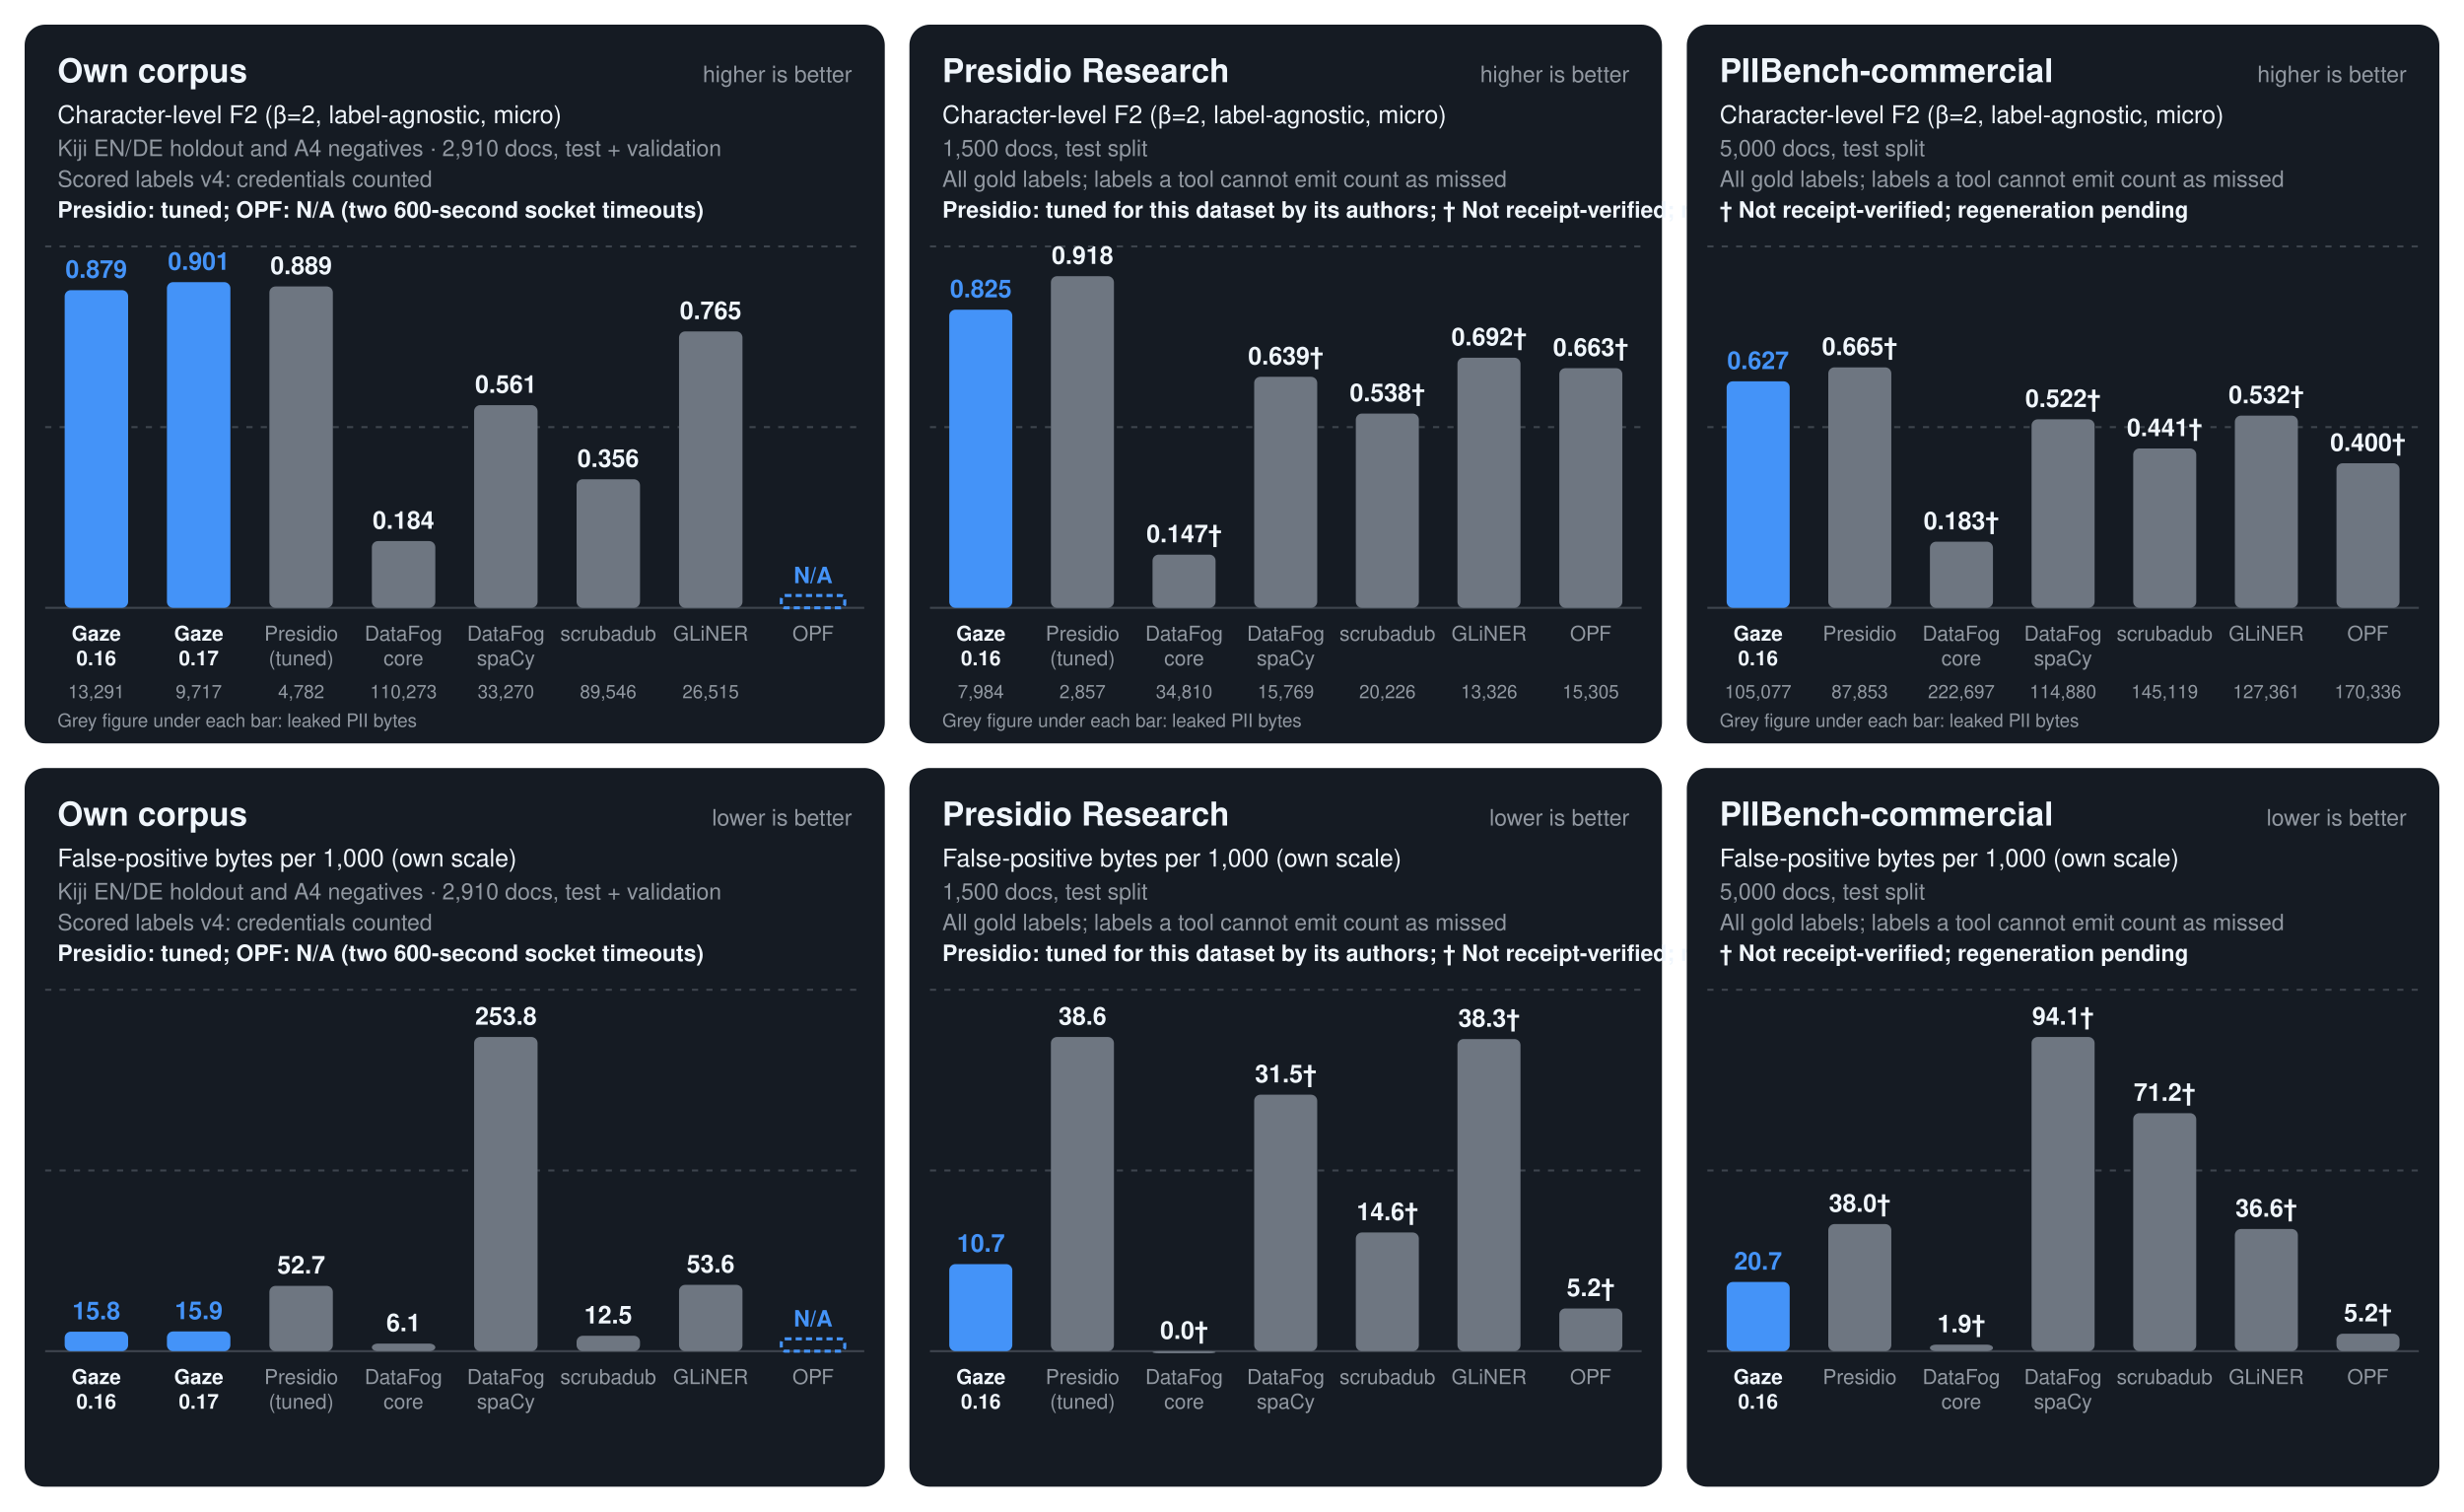
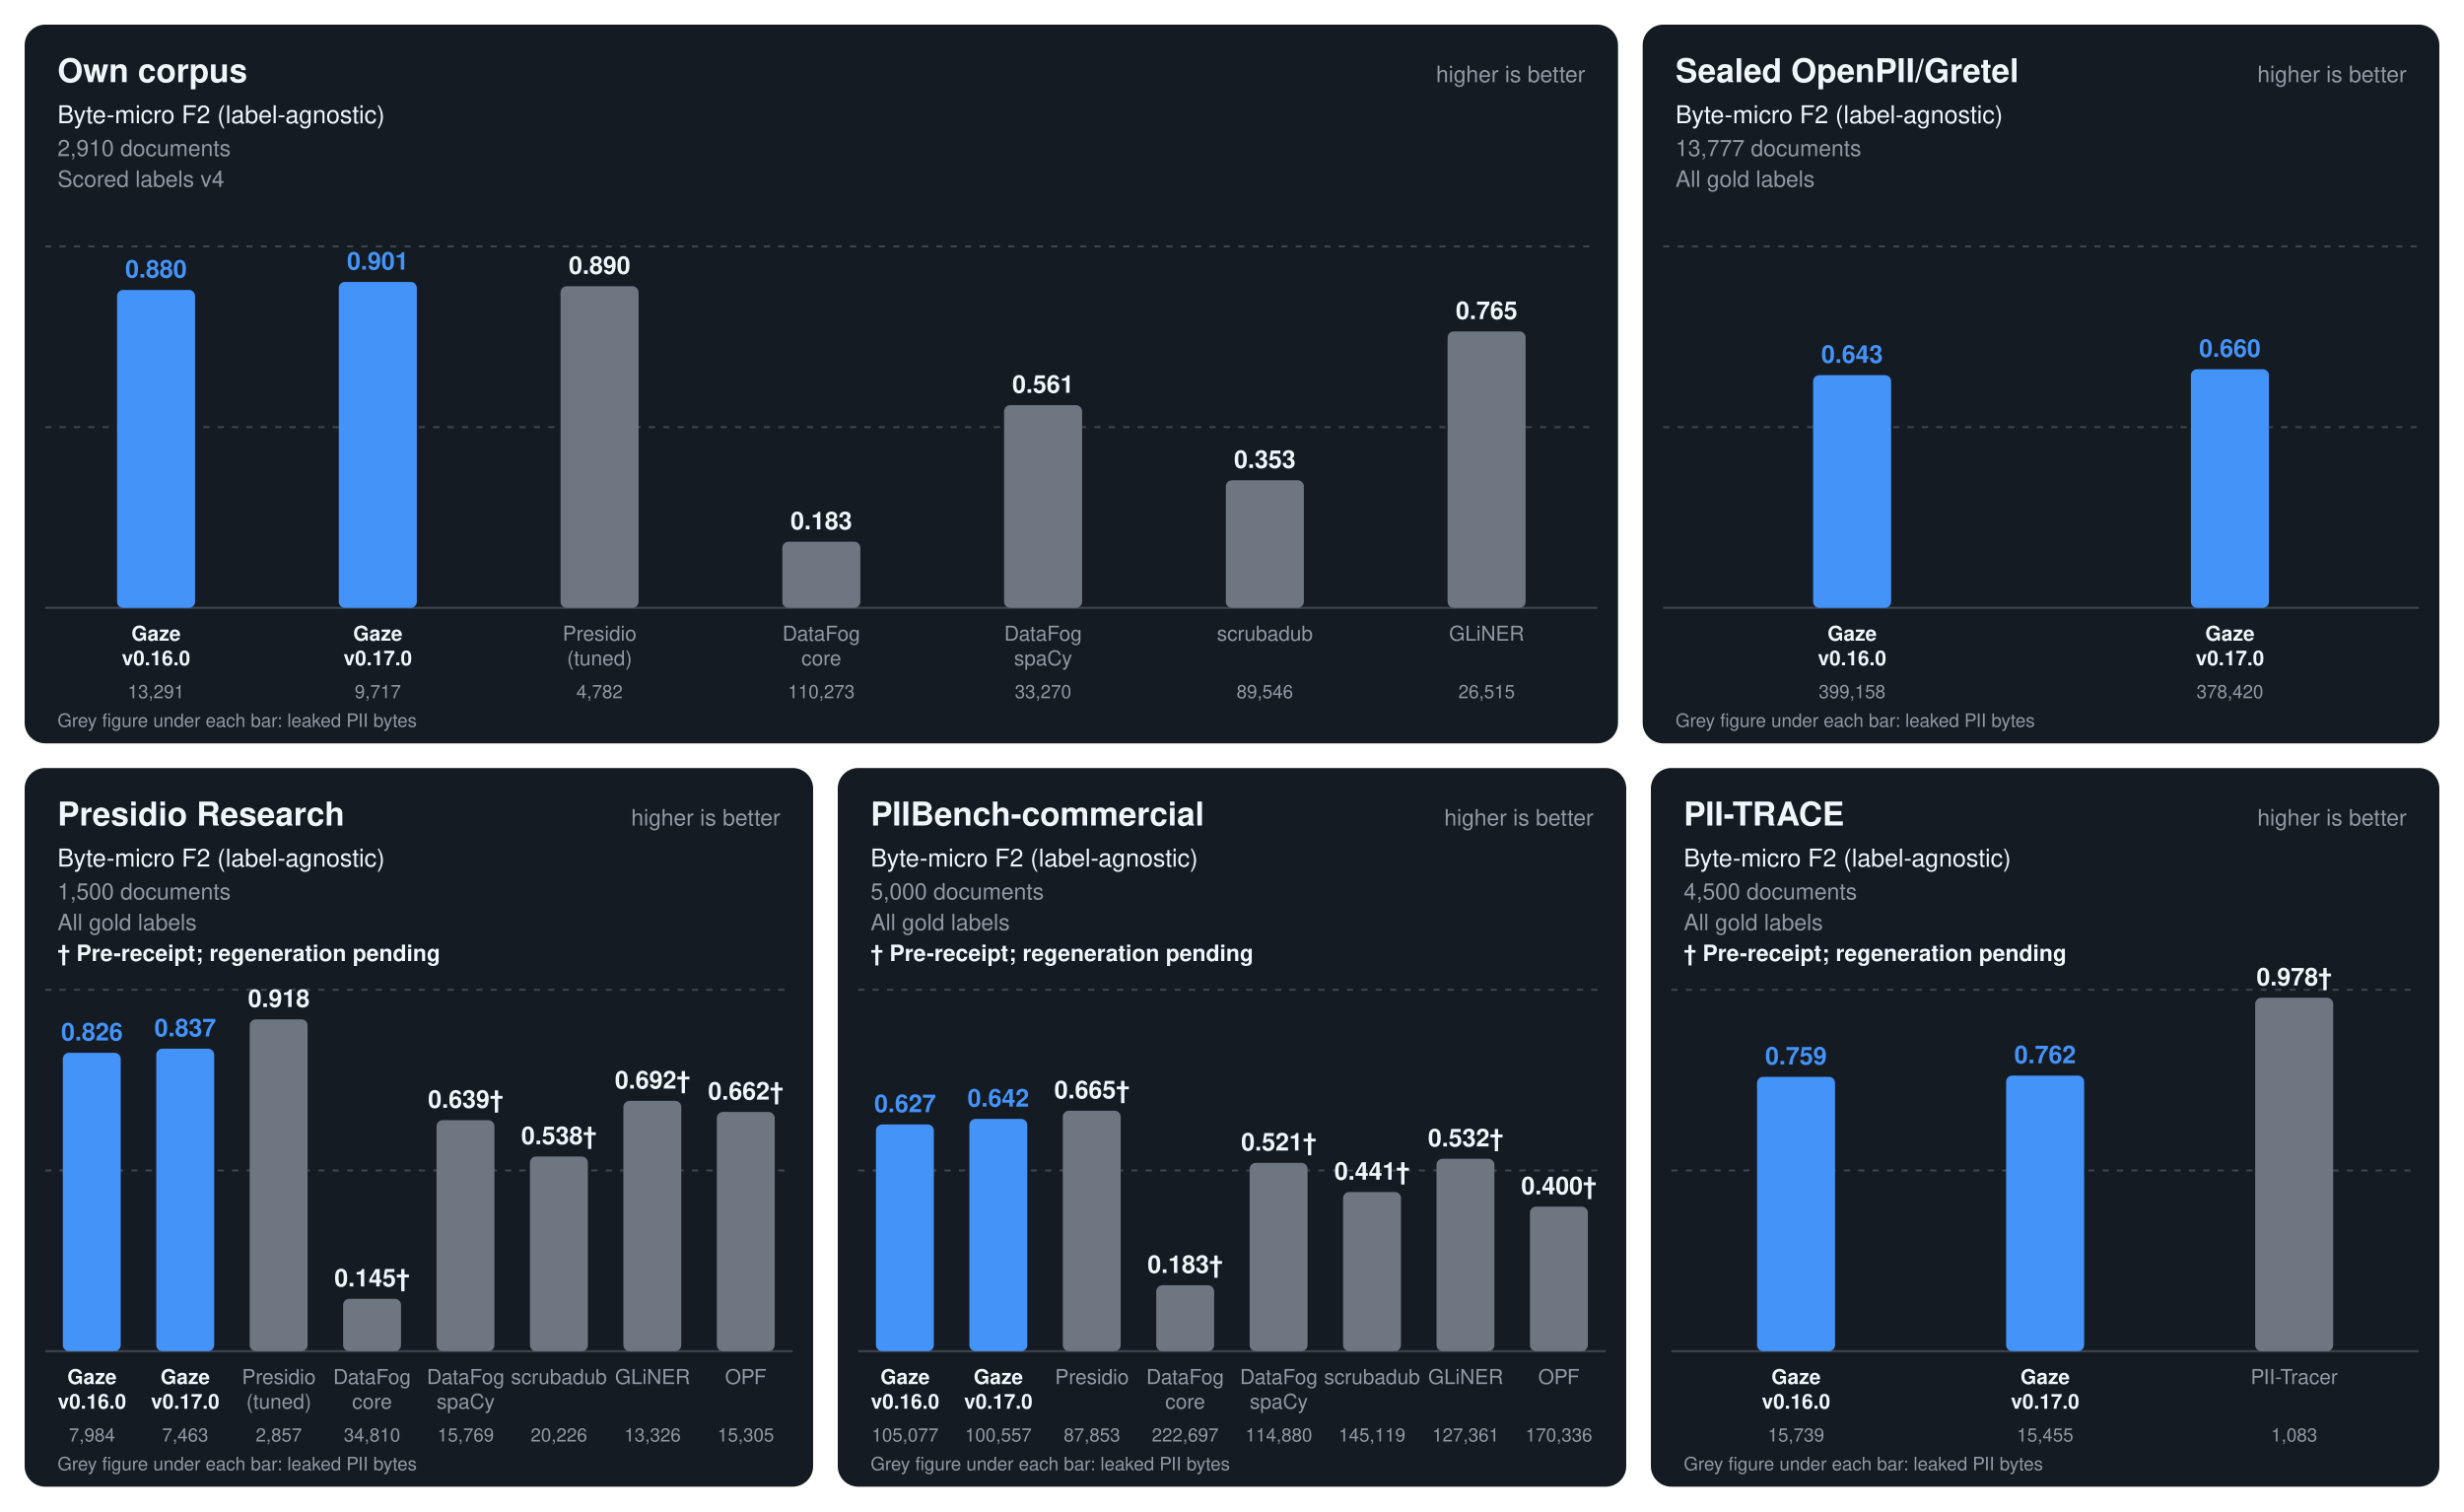
- <svg xmlns="http://www.w3.org/2000/svg" viewBox="0 0 1200 736" width="1200" height="736" font-family="-apple-system,BlinkMacSystemFont,'Segoe UI',Helvetica,Arial,sans-serif" role="img" aria-label="Benchmark panels for own corpus, Presidio Research and PIIBench-commercial: character-level F2 (higher is better) with leaked PII bytes under each bar, and false-positive bytes per 1,000 bytes (lower is better), Gaze release against declared competitor configurations.">
-   <rect x="12.0" y="12" width="418.9" height="350" rx="10" fill="#151b23" />
+ <svg xmlns="http://www.w3.org/2000/svg" viewBox="0 0 1200 736" width="1200" height="736" font-family="-apple-system,BlinkMacSystemFont,'Segoe UI',Helvetica,Arial,sans-serif" role="img" aria-label="One byte-micro F2 panel per dataset, Gaze v0.16 and v0.17 with measured competitors; leaked PII bytes under each bar.">
+   <rect x="12.0" y="12" width="776.0" height="350" rx="10" fill="#151b23" />
  <text x="28.0" y="40" font-size="16" font-weight="700" fill="#f0f6fc">Own corpus</text>
-   <text x="414.9" y="40" font-size="11" text-anchor="end" fill="#9198a1">higher is better</text>
-   <text x="28.0" y="60" font-size="12" fill="#f0f6fc">Character-level F2 (β=2, label-agnostic, micro)</text>
-   <text x="28.0" y="76" font-size="11" fill="#9198a1">Kiji EN/DE holdout and A4 negatives · 2,910 docs, test + validation</text>
-   <text x="28.0" y="91" font-size="11" fill="#9198a1">Scored labels v4: credentials counted</text>
-   <text x="28.0" y="106" font-size="11" font-weight="600" fill="#f0f6fc" textLength="359.6" lengthAdjust="spacingAndGlyphs">Presidio: tuned; OPF: N/A (two 600-second socket timeouts)</text>
-   <line x1="22.0" x2="420.9" y1="296.0" y2="296.0" stroke="#3d444d" stroke-width="1" />
-   <line x1="22.0" x2="420.9" y1="208.0" y2="208.0" stroke="#3d444d" stroke-width="1" stroke-dasharray="3 4" />
-   <line x1="22.0" x2="420.9" y1="120.0" y2="120.0" stroke="#3d444d" stroke-width="1" stroke-dasharray="3 4" />
-   <rect x="31.5" y="141.3" width="30.9" height="154.7" rx="3" fill="#4493f8" />
-   <text x="46.9" y="135.3" font-size="12" font-weight="700" text-anchor="middle" fill="#4493f8">0.879</text>
-   <text x="46.9" y="312" font-size="10" font-weight="600" text-anchor="middle" fill="#f0f6fc">Gaze</text>
-   <text x="46.9" y="324" font-size="10" font-weight="600" text-anchor="middle" fill="#f0f6fc">0.16</text>
-   <text x="46.9" y="340.0" font-size="9" text-anchor="middle" fill="#9198a1">13,291</text>
-   <rect x="81.3" y="137.4" width="30.9" height="158.6" rx="3" fill="#4493f8" />
-   <text x="96.8" y="131.4" font-size="12" font-weight="700" text-anchor="middle" fill="#4493f8">0.901</text>
-   <text x="96.8" y="312" font-size="10" font-weight="600" text-anchor="middle" fill="#f0f6fc">Gaze</text>
-   <text x="96.8" y="324" font-size="10" font-weight="600" text-anchor="middle" fill="#f0f6fc">0.17</text>
-   <text x="96.8" y="340.0" font-size="9" text-anchor="middle" fill="#9198a1">9,717</text>
-   <rect x="131.2" y="139.5" width="30.9" height="156.5" rx="3" fill="#6e7681" />
-   <text x="146.7" y="133.5" font-size="12" font-weight="700" text-anchor="middle" fill="#f0f6fc">0.889</text>
-   <text x="146.7" y="312" font-size="10" font-weight="400" text-anchor="middle" fill="#9198a1" textLength="43.9" lengthAdjust="spacingAndGlyphs">Presidio</text>
-   <text x="146.7" y="324" font-size="10" font-weight="400" text-anchor="middle" fill="#9198a1">(tuned)</text>
-   <text x="146.7" y="340.0" font-size="9" text-anchor="middle" fill="#9198a1">4,782</text>
-   <rect x="181.1" y="263.5" width="30.9" height="32.5" rx="3" fill="#6e7681" />
-   <text x="196.5" y="257.5" font-size="12" font-weight="700" text-anchor="middle" fill="#f0f6fc">0.184</text>
-   <text x="196.5" y="312" font-size="10" font-weight="400" text-anchor="middle" fill="#9198a1">DataFog</text>
-   <text x="196.5" y="324" font-size="10" font-weight="400" text-anchor="middle" fill="#9198a1">core</text>
-   <text x="196.5" y="340.0" font-size="9" text-anchor="middle" fill="#9198a1">110,273</text>
-   <rect x="230.9" y="197.3" width="30.9" height="98.7" rx="3" fill="#6e7681" />
-   <text x="246.4" y="191.3" font-size="12" font-weight="700" text-anchor="middle" fill="#f0f6fc">0.561</text>
-   <text x="246.4" y="312" font-size="10" font-weight="400" text-anchor="middle" fill="#9198a1">DataFog</text>
-   <text x="246.4" y="324" font-size="10" font-weight="400" text-anchor="middle" fill="#9198a1">spaCy</text>
-   <text x="246.4" y="340.0" font-size="9" text-anchor="middle" fill="#9198a1">33,270</text>
-   <rect x="280.8" y="233.4" width="30.9" height="62.6" rx="3" fill="#6e7681" />
-   <text x="296.2" y="227.4" font-size="12" font-weight="700" text-anchor="middle" fill="#f0f6fc">0.356</text>
-   <text x="296.2" y="312" font-size="10" font-weight="400" text-anchor="middle" fill="#9198a1" textLength="43.9" lengthAdjust="spacingAndGlyphs">scrubadub</text>
-   <text x="296.2" y="340.0" font-size="9" text-anchor="middle" fill="#9198a1">89,546</text>
-   <rect x="330.7" y="161.4" width="30.9" height="134.6" rx="3" fill="#6e7681" />
-   <text x="346.1" y="155.4" font-size="12" font-weight="700" text-anchor="middle" fill="#f0f6fc">0.765</text>
-   <text x="346.1" y="312" font-size="10" font-weight="400" text-anchor="middle" fill="#9198a1">GLiNER</text>
-   <text x="346.1" y="340.0" font-size="9" text-anchor="middle" fill="#9198a1">26,515</text>
-   <rect x="380.5" y="290.0" width="30.9" height="6" rx="2" fill="none" stroke="#4493f8" stroke-width="1.5" stroke-dasharray="3 2" />
-   <text x="396.0" y="284.0" font-size="11" font-weight="700" text-anchor="middle" fill="#4493f8">N/A</text>
-   <text x="396.0" y="312" font-size="10" font-weight="400" text-anchor="middle" fill="#9198a1">OPF</text>
+   <text x="772.0" y="40" font-size="11" text-anchor="end" fill="#9198a1">higher is better</text>
+   <text x="28.0" y="60" font-size="12" fill="#f0f6fc">Byte-micro F2 (label-agnostic)</text>
+   <text x="28.0" y="76" font-size="11" fill="#9198a1">2,910 documents</text>
+   <text x="28.0" y="91" font-size="11" fill="#9198a1">Scored labels v4</text>
+   <line x1="22.0" x2="778.0" y1="296.0" y2="296.0" stroke="#3d444d" stroke-width="1" />
+   <line x1="22.0" x2="778.0" y1="208.0" y2="208.0" stroke="#3d444d" stroke-width="1" stroke-dasharray="3 4" />
+   <line x1="22.0" x2="778.0" y1="120.0" y2="120.0" stroke="#3d444d" stroke-width="1" stroke-dasharray="3 4" />
+   <rect x="57.0" y="141.2" width="38.0" height="154.8" rx="3" fill="#4493f8" />
+   <text x="76.0" y="135.2" font-size="12" font-weight="700" text-anchor="middle" fill="#4493f8">0.880</text>
+   <text x="76.0" y="312" font-size="10" font-weight="600" text-anchor="middle" fill="#f0f6fc">Gaze</text>
+   <text x="76.0" y="324" font-size="10" font-weight="600" text-anchor="middle" fill="#f0f6fc">v0.16.0</text>
+   <text x="76.0" y="340.0" font-size="9" text-anchor="middle" fill="#9198a1">13,291</text>
+   <rect x="165.0" y="137.3" width="38.0" height="158.7" rx="3" fill="#4493f8" />
+   <text x="184.0" y="131.3" font-size="12" font-weight="700" text-anchor="middle" fill="#4493f8">0.901</text>
+   <text x="184.0" y="312" font-size="10" font-weight="600" text-anchor="middle" fill="#f0f6fc">Gaze</text>
+   <text x="184.0" y="324" font-size="10" font-weight="600" text-anchor="middle" fill="#f0f6fc">v0.17.0</text>
+   <text x="184.0" y="340.0" font-size="9" text-anchor="middle" fill="#9198a1">9,717</text>
+   <rect x="273.0" y="139.4" width="38.0" height="156.6" rx="3" fill="#6e7681" />
+   <text x="292.0" y="133.4" font-size="12" font-weight="700" text-anchor="middle" fill="#f0f6fc">0.890</text>
+   <text x="292.0" y="312" font-size="10" font-weight="400" text-anchor="middle" fill="#9198a1">Presidio</text>
+   <text x="292.0" y="324" font-size="10" font-weight="400" text-anchor="middle" fill="#9198a1">(tuned)</text>
+   <text x="292.0" y="340.0" font-size="9" text-anchor="middle" fill="#9198a1">4,782</text>
+   <rect x="381.0" y="263.8" width="38.0" height="32.2" rx="3" fill="#6e7681" />
+   <text x="400.0" y="257.8" font-size="12" font-weight="700" text-anchor="middle" fill="#f0f6fc">0.183</text>
+   <text x="400.0" y="312" font-size="10" font-weight="400" text-anchor="middle" fill="#9198a1">DataFog</text>
+   <text x="400.0" y="324" font-size="10" font-weight="400" text-anchor="middle" fill="#9198a1">core</text>
+   <text x="400.0" y="340.0" font-size="9" text-anchor="middle" fill="#9198a1">110,273</text>
+   <rect x="489.0" y="197.3" width="38.0" height="98.7" rx="3" fill="#6e7681" />
+   <text x="508.0" y="191.3" font-size="12" font-weight="700" text-anchor="middle" fill="#f0f6fc">0.561</text>
+   <text x="508.0" y="312" font-size="10" font-weight="400" text-anchor="middle" fill="#9198a1">DataFog</text>
+   <text x="508.0" y="324" font-size="10" font-weight="400" text-anchor="middle" fill="#9198a1">spaCy</text>
+   <text x="508.0" y="340.0" font-size="9" text-anchor="middle" fill="#9198a1">33,270</text>
+   <rect x="597.0" y="233.9" width="38.0" height="62.1" rx="3" fill="#6e7681" />
+   <text x="616.0" y="227.9" font-size="12" font-weight="700" text-anchor="middle" fill="#f0f6fc">0.353</text>
+   <text x="616.0" y="312" font-size="10" font-weight="400" text-anchor="middle" fill="#9198a1">scrubadub</text>
+   <text x="616.0" y="340.0" font-size="9" text-anchor="middle" fill="#9198a1">89,546</text>
+   <rect x="705.0" y="161.4" width="38.0" height="134.6" rx="3" fill="#6e7681" />
+   <text x="724.0" y="155.4" font-size="12" font-weight="700" text-anchor="middle" fill="#f0f6fc">0.765</text>
+   <text x="724.0" y="312" font-size="10" font-weight="400" text-anchor="middle" fill="#9198a1">GLiNER</text>
+   <text x="724.0" y="340.0" font-size="9" text-anchor="middle" fill="#9198a1">26,515</text>
  <text x="28.0" y="354" font-size="9" fill="#9198a1">Grey figure under each bar: leaked PII bytes</text>
-   <rect x="442.9" y="12" width="366.5" height="350" rx="10" fill="#151b23" />
-   <text x="458.9" y="40" font-size="16" font-weight="700" fill="#f0f6fc">Presidio Research</text>
-   <text x="793.5" y="40" font-size="11" text-anchor="end" fill="#9198a1">higher is better</text>
-   <text x="458.9" y="60" font-size="12" fill="#f0f6fc">Character-level F2 (β=2, label-agnostic, micro)</text>
-   <text x="458.9" y="76" font-size="11" fill="#9198a1">1,500 docs, test split</text>
-   <text x="458.9" y="91" font-size="11" fill="#9198a1">All gold labels; labels a tool cannot emit count as missed</text>
-   <text x="458.9" y="106" font-size="11" font-weight="600" fill="#f0f6fc" textLength="334.5" lengthAdjust="spacingAndGlyphs">Presidio: tuned for this dataset by its authors; † Not receipt-verified; regeneration pending</text>
-   <line x1="452.9" x2="799.5" y1="296.0" y2="296.0" stroke="#3d444d" stroke-width="1" />
-   <line x1="452.9" x2="799.5" y1="208.0" y2="208.0" stroke="#3d444d" stroke-width="1" stroke-dasharray="3 4" />
-   <line x1="452.9" x2="799.5" y1="120.0" y2="120.0" stroke="#3d444d" stroke-width="1" stroke-dasharray="3 4" />
-   <rect x="462.3" y="150.8" width="30.7" height="145.2" rx="3" fill="#4493f8" />
-   <text x="477.7" y="144.8" font-size="12" font-weight="700" text-anchor="middle" fill="#4493f8">0.825</text>
-   <text x="477.7" y="312" font-size="10" font-weight="600" text-anchor="middle" fill="#f0f6fc">Gaze</text>
-   <text x="477.7" y="324" font-size="10" font-weight="600" text-anchor="middle" fill="#f0f6fc">0.16</text>
-   <text x="477.7" y="340.0" font-size="9" text-anchor="middle" fill="#9198a1">7,984</text>
-   <rect x="511.8" y="134.5" width="30.7" height="161.5" rx="3" fill="#6e7681" />
-   <text x="527.2" y="128.5" font-size="12" font-weight="700" text-anchor="middle" fill="#f0f6fc">0.918</text>
-   <text x="527.2" y="312" font-size="10" font-weight="400" text-anchor="middle" fill="#9198a1" textLength="43.5" lengthAdjust="spacingAndGlyphs">Presidio</text>
-   <text x="527.2" y="324" font-size="10" font-weight="400" text-anchor="middle" fill="#9198a1">(tuned)</text>
-   <text x="527.2" y="340.0" font-size="9" text-anchor="middle" fill="#9198a1">2,857</text>
-   <rect x="561.3" y="270.1" width="30.7" height="25.9" rx="3" fill="#6e7681" />
-   <text x="576.7" y="264.1" font-size="12" font-weight="700" text-anchor="middle" fill="#f0f6fc">0.147†</text>
-   <text x="576.7" y="312" font-size="10" font-weight="400" text-anchor="middle" fill="#9198a1">DataFog</text>
-   <text x="576.7" y="324" font-size="10" font-weight="400" text-anchor="middle" fill="#9198a1">core</text>
-   <text x="576.7" y="340.0" font-size="9" text-anchor="middle" fill="#9198a1">34,810</text>
-   <rect x="610.8" y="183.5" width="30.7" height="112.5" rx="3" fill="#6e7681" />
-   <text x="626.2" y="177.5" font-size="12" font-weight="700" text-anchor="middle" fill="#f0f6fc">0.639†</text>
-   <text x="626.2" y="312" font-size="10" font-weight="400" text-anchor="middle" fill="#9198a1">DataFog</text>
-   <text x="626.2" y="324" font-size="10" font-weight="400" text-anchor="middle" fill="#9198a1">spaCy</text>
-   <text x="626.2" y="340.0" font-size="9" text-anchor="middle" fill="#9198a1">15,769</text>
-   <rect x="660.3" y="201.4" width="30.7" height="94.6" rx="3" fill="#6e7681" />
-   <text x="675.7" y="195.4" font-size="12" font-weight="700" text-anchor="middle" fill="#f0f6fc">0.538†</text>
-   <text x="675.7" y="312" font-size="10" font-weight="400" text-anchor="middle" fill="#9198a1" textLength="43.5" lengthAdjust="spacingAndGlyphs">scrubadub</text>
-   <text x="675.7" y="340.0" font-size="9" text-anchor="middle" fill="#9198a1">20,226</text>
-   <rect x="709.8" y="174.2" width="30.7" height="121.8" rx="3" fill="#6e7681" />
-   <text x="725.2" y="168.2" font-size="12" font-weight="700" text-anchor="middle" fill="#f0f6fc">0.692†</text>
-   <text x="725.2" y="312" font-size="10" font-weight="400" text-anchor="middle" fill="#9198a1">GLiNER</text>
-   <text x="725.2" y="340.0" font-size="9" text-anchor="middle" fill="#9198a1">13,326</text>
-   <rect x="759.4" y="179.3" width="30.7" height="116.7" rx="3" fill="#6e7681" />
-   <text x="774.7" y="173.3" font-size="12" font-weight="700" text-anchor="middle" fill="#f0f6fc">0.663†</text>
-   <text x="774.7" y="312" font-size="10" font-weight="400" text-anchor="middle" fill="#9198a1">OPF</text>
-   <text x="774.7" y="340.0" font-size="9" text-anchor="middle" fill="#9198a1">15,305</text>
-   <text x="458.9" y="354" font-size="9" fill="#9198a1">Grey figure under each bar: leaked PII bytes</text>
-   <rect x="821.5" y="12" width="366.5" height="350" rx="10" fill="#151b23" />
-   <text x="837.5" y="40" font-size="16" font-weight="700" fill="#f0f6fc">PIIBench-commercial</text>
+   <rect x="800.0" y="12" width="388.0" height="350" rx="10" fill="#151b23" />
+   <text x="816.0" y="40" font-size="16" font-weight="700" fill="#f0f6fc">Sealed OpenPII/Gretel</text>
  <text x="1172.0" y="40" font-size="11" text-anchor="end" fill="#9198a1">higher is better</text>
-   <text x="837.5" y="60" font-size="12" fill="#f0f6fc">Character-level F2 (β=2, label-agnostic, micro)</text>
-   <text x="837.5" y="76" font-size="11" fill="#9198a1">5,000 docs, test split</text>
-   <text x="837.5" y="91" font-size="11" fill="#9198a1">All gold labels; labels a tool cannot emit count as missed</text>
-   <text x="837.5" y="106" font-size="11" font-weight="600" fill="#f0f6fc" textLength="272.8" lengthAdjust="spacingAndGlyphs">† Not receipt-verified; regeneration pending</text>
-   <line x1="831.5" x2="1178.0" y1="296.0" y2="296.0" stroke="#3d444d" stroke-width="1" />
-   <line x1="831.5" x2="1178.0" y1="208.0" y2="208.0" stroke="#3d444d" stroke-width="1" stroke-dasharray="3 4" />
-   <line x1="831.5" x2="1178.0" y1="120.0" y2="120.0" stroke="#3d444d" stroke-width="1" stroke-dasharray="3 4" />
-   <rect x="840.9" y="185.7" width="30.7" height="110.3" rx="3" fill="#4493f8" />
-   <text x="856.2" y="179.7" font-size="12" font-weight="700" text-anchor="middle" fill="#4493f8">0.627</text>
-   <text x="856.2" y="312" font-size="10" font-weight="600" text-anchor="middle" fill="#f0f6fc">Gaze</text>
-   <text x="856.2" y="324" font-size="10" font-weight="600" text-anchor="middle" fill="#f0f6fc">0.16</text>
-   <text x="856.2" y="340.0" font-size="9" text-anchor="middle" fill="#9198a1">105,077</text>
-   <rect x="890.4" y="178.9" width="30.7" height="117.1" rx="3" fill="#6e7681" />
-   <text x="905.7" y="172.9" font-size="12" font-weight="700" text-anchor="middle" fill="#f0f6fc">0.665†</text>
-   <text x="905.7" y="312" font-size="10" font-weight="400" text-anchor="middle" fill="#9198a1" textLength="43.5" lengthAdjust="spacingAndGlyphs">Presidio</text>
-   <text x="905.7" y="340.0" font-size="9" text-anchor="middle" fill="#9198a1">87,853</text>
-   <rect x="939.9" y="263.8" width="30.7" height="32.2" rx="3" fill="#6e7681" />
-   <text x="955.2" y="257.8" font-size="12" font-weight="700" text-anchor="middle" fill="#f0f6fc">0.183†</text>
-   <text x="955.2" y="312" font-size="10" font-weight="400" text-anchor="middle" fill="#9198a1">DataFog</text>
-   <text x="955.2" y="324" font-size="10" font-weight="400" text-anchor="middle" fill="#9198a1">core</text>
-   <text x="955.2" y="340.0" font-size="9" text-anchor="middle" fill="#9198a1">222,697</text>
-   <rect x="989.4" y="204.2" width="30.7" height="91.8" rx="3" fill="#6e7681" />
-   <text x="1004.7" y="198.2" font-size="12" font-weight="700" text-anchor="middle" fill="#f0f6fc">0.522†</text>
-   <text x="1004.7" y="312" font-size="10" font-weight="400" text-anchor="middle" fill="#9198a1">DataFog</text>
-   <text x="1004.7" y="324" font-size="10" font-weight="400" text-anchor="middle" fill="#9198a1">spaCy</text>
-   <text x="1004.7" y="340.0" font-size="9" text-anchor="middle" fill="#9198a1">114,880</text>
-   <rect x="1038.9" y="218.4" width="30.7" height="77.6" rx="3" fill="#6e7681" />
-   <text x="1054.2" y="212.4" font-size="12" font-weight="700" text-anchor="middle" fill="#f0f6fc">0.441†</text>
-   <text x="1054.2" y="312" font-size="10" font-weight="400" text-anchor="middle" fill="#9198a1" textLength="43.5" lengthAdjust="spacingAndGlyphs">scrubadub</text>
-   <text x="1054.2" y="340.0" font-size="9" text-anchor="middle" fill="#9198a1">145,119</text>
-   <rect x="1088.4" y="202.4" width="30.7" height="93.6" rx="3" fill="#6e7681" />
-   <text x="1103.7" y="196.4" font-size="12" font-weight="700" text-anchor="middle" fill="#f0f6fc">0.532†</text>
-   <text x="1103.7" y="312" font-size="10" font-weight="400" text-anchor="middle" fill="#9198a1">GLiNER</text>
-   <text x="1103.7" y="340.0" font-size="9" text-anchor="middle" fill="#9198a1">127,361</text>
-   <rect x="1137.9" y="225.6" width="30.7" height="70.4" rx="3" fill="#6e7681" />
-   <text x="1153.2" y="219.6" font-size="12" font-weight="700" text-anchor="middle" fill="#f0f6fc">0.400†</text>
-   <text x="1153.2" y="312" font-size="10" font-weight="400" text-anchor="middle" fill="#9198a1">OPF</text>
-   <text x="1153.2" y="340.0" font-size="9" text-anchor="middle" fill="#9198a1">170,336</text>
-   <text x="837.5" y="354" font-size="9" fill="#9198a1">Grey figure under each bar: leaked PII bytes</text>
-   <rect x="12.0" y="374" width="418.9" height="350" rx="10" fill="#151b23" />
-   <text x="28.0" y="402" font-size="16" font-weight="700" fill="#f0f6fc">Own corpus</text>
-   <text x="414.9" y="402" font-size="11" text-anchor="end" fill="#9198a1">lower is better</text>
-   <text x="28.0" y="422" font-size="12" fill="#f0f6fc">False-positive bytes per 1,000 (own scale)</text>
-   <text x="28.0" y="438" font-size="11" fill="#9198a1">Kiji EN/DE holdout and A4 negatives · 2,910 docs, test + validation</text>
-   <text x="28.0" y="453" font-size="11" fill="#9198a1">Scored labels v4: credentials counted</text>
-   <text x="28.0" y="468" font-size="11" font-weight="600" fill="#f0f6fc" textLength="359.6" lengthAdjust="spacingAndGlyphs">Presidio: tuned; OPF: N/A (two 600-second socket timeouts)</text>
-   <line x1="22.0" x2="420.9" y1="658.0" y2="658.0" stroke="#3d444d" stroke-width="1" />
-   <line x1="22.0" x2="420.9" y1="570.0" y2="570.0" stroke="#3d444d" stroke-width="1" stroke-dasharray="3 4" />
-   <line x1="22.0" x2="420.9" y1="482.0" y2="482.0" stroke="#3d444d" stroke-width="1" stroke-dasharray="3 4" />
-   <rect x="31.5" y="648.5" width="30.9" height="9.5" rx="3" fill="#4493f8" />
-   <text x="46.9" y="642.5" font-size="12" font-weight="700" text-anchor="middle" fill="#4493f8">15.8</text>
-   <text x="46.9" y="674" font-size="10" font-weight="600" text-anchor="middle" fill="#f0f6fc">Gaze</text>
-   <text x="46.9" y="686" font-size="10" font-weight="600" text-anchor="middle" fill="#f0f6fc">0.16</text>
-   <rect x="81.3" y="648.4" width="30.9" height="9.6" rx="3" fill="#4493f8" />
-   <text x="96.8" y="642.4" font-size="12" font-weight="700" text-anchor="middle" fill="#4493f8">15.9</text>
-   <text x="96.8" y="674" font-size="10" font-weight="600" text-anchor="middle" fill="#f0f6fc">Gaze</text>
-   <text x="96.8" y="686" font-size="10" font-weight="600" text-anchor="middle" fill="#f0f6fc">0.17</text>
-   <rect x="131.2" y="626.2" width="30.9" height="31.8" rx="3" fill="#6e7681" />
-   <text x="146.7" y="620.2" font-size="12" font-weight="700" text-anchor="middle" fill="#f0f6fc">52.7</text>
-   <text x="146.7" y="674" font-size="10" font-weight="400" text-anchor="middle" fill="#9198a1" textLength="43.9" lengthAdjust="spacingAndGlyphs">Presidio</text>
-   <text x="146.7" y="686" font-size="10" font-weight="400" text-anchor="middle" fill="#9198a1">(tuned)</text>
-   <rect x="181.1" y="654.3" width="30.9" height="3.7" rx="3" fill="#6e7681" />
-   <text x="196.5" y="648.3" font-size="12" font-weight="700" text-anchor="middle" fill="#f0f6fc">6.1</text>
-   <text x="196.5" y="674" font-size="10" font-weight="400" text-anchor="middle" fill="#9198a1">DataFog</text>
-   <text x="196.5" y="686" font-size="10" font-weight="400" text-anchor="middle" fill="#9198a1">core</text>
-   <rect x="230.9" y="505.0" width="30.9" height="153.0" rx="3" fill="#6e7681" />
-   <text x="246.4" y="499.0" font-size="12" font-weight="700" text-anchor="middle" fill="#f0f6fc">253.8</text>
-   <text x="246.4" y="674" font-size="10" font-weight="400" text-anchor="middle" fill="#9198a1">DataFog</text>
-   <text x="246.4" y="686" font-size="10" font-weight="400" text-anchor="middle" fill="#9198a1">spaCy</text>
-   <rect x="280.8" y="650.5" width="30.9" height="7.5" rx="3" fill="#6e7681" />
-   <text x="296.2" y="644.5" font-size="12" font-weight="700" text-anchor="middle" fill="#f0f6fc">12.5</text>
-   <text x="296.2" y="674" font-size="10" font-weight="400" text-anchor="middle" fill="#9198a1" textLength="43.9" lengthAdjust="spacingAndGlyphs">scrubadub</text>
-   <rect x="330.7" y="625.7" width="30.9" height="32.3" rx="3" fill="#6e7681" />
-   <text x="346.1" y="619.7" font-size="12" font-weight="700" text-anchor="middle" fill="#f0f6fc">53.6</text>
-   <text x="346.1" y="674" font-size="10" font-weight="400" text-anchor="middle" fill="#9198a1">GLiNER</text>
-   <rect x="380.5" y="652.0" width="30.9" height="6" rx="2" fill="none" stroke="#4493f8" stroke-width="1.5" stroke-dasharray="3 2" />
-   <text x="396.0" y="646.0" font-size="11" font-weight="700" text-anchor="middle" fill="#4493f8">N/A</text>
-   <text x="396.0" y="674" font-size="10" font-weight="400" text-anchor="middle" fill="#9198a1">OPF</text>
-   <rect x="442.9" y="374" width="366.5" height="350" rx="10" fill="#151b23" />
-   <text x="458.9" y="402" font-size="16" font-weight="700" fill="#f0f6fc">Presidio Research</text>
-   <text x="793.5" y="402" font-size="11" text-anchor="end" fill="#9198a1">lower is better</text>
-   <text x="458.9" y="422" font-size="12" fill="#f0f6fc">False-positive bytes per 1,000 (own scale)</text>
-   <text x="458.9" y="438" font-size="11" fill="#9198a1">1,500 docs, test split</text>
-   <text x="458.9" y="453" font-size="11" fill="#9198a1">All gold labels; labels a tool cannot emit count as missed</text>
-   <text x="458.9" y="468" font-size="11" font-weight="600" fill="#f0f6fc" textLength="334.5" lengthAdjust="spacingAndGlyphs">Presidio: tuned for this dataset by its authors; † Not receipt-verified; regeneration pending</text>
-   <line x1="452.9" x2="799.5" y1="658.0" y2="658.0" stroke="#3d444d" stroke-width="1" />
-   <line x1="452.9" x2="799.5" y1="570.0" y2="570.0" stroke="#3d444d" stroke-width="1" stroke-dasharray="3 4" />
-   <line x1="452.9" x2="799.5" y1="482.0" y2="482.0" stroke="#3d444d" stroke-width="1" stroke-dasharray="3 4" />
-   <rect x="462.3" y="615.6" width="30.7" height="42.4" rx="3" fill="#4493f8" />
-   <text x="477.7" y="609.6" font-size="12" font-weight="700" text-anchor="middle" fill="#4493f8">10.7</text>
-   <text x="477.7" y="674" font-size="10" font-weight="600" text-anchor="middle" fill="#f0f6fc">Gaze</text>
-   <text x="477.7" y="686" font-size="10" font-weight="600" text-anchor="middle" fill="#f0f6fc">0.16</text>
-   <rect x="511.8" y="505.0" width="30.7" height="153.0" rx="3" fill="#6e7681" />
-   <text x="527.2" y="499.0" font-size="12" font-weight="700" text-anchor="middle" fill="#f0f6fc">38.6</text>
-   <text x="527.2" y="674" font-size="10" font-weight="400" text-anchor="middle" fill="#9198a1" textLength="43.5" lengthAdjust="spacingAndGlyphs">Presidio</text>
-   <text x="527.2" y="686" font-size="10" font-weight="400" text-anchor="middle" fill="#9198a1">(tuned)</text>
-   <rect x="561.3" y="658.0" width="30.7" height="1.0" rx="3" fill="#6e7681" />
-   <text x="576.7" y="652.0" font-size="12" font-weight="700" text-anchor="middle" fill="#f0f6fc">0.0†</text>
-   <text x="576.7" y="674" font-size="10" font-weight="400" text-anchor="middle" fill="#9198a1">DataFog</text>
-   <text x="576.7" y="686" font-size="10" font-weight="400" text-anchor="middle" fill="#9198a1">core</text>
-   <rect x="610.8" y="533.1" width="30.7" height="124.9" rx="3" fill="#6e7681" />
-   <text x="626.2" y="527.1" font-size="12" font-weight="700" text-anchor="middle" fill="#f0f6fc">31.5†</text>
-   <text x="626.2" y="674" font-size="10" font-weight="400" text-anchor="middle" fill="#9198a1">DataFog</text>
-   <text x="626.2" y="686" font-size="10" font-weight="400" text-anchor="middle" fill="#9198a1">spaCy</text>
-   <rect x="660.3" y="600.2" width="30.7" height="57.8" rx="3" fill="#6e7681" />
-   <text x="675.7" y="594.2" font-size="12" font-weight="700" text-anchor="middle" fill="#f0f6fc">14.6†</text>
-   <text x="675.7" y="674" font-size="10" font-weight="400" text-anchor="middle" fill="#9198a1" textLength="43.5" lengthAdjust="spacingAndGlyphs">scrubadub</text>
-   <rect x="709.8" y="506.0" width="30.7" height="152.0" rx="3" fill="#6e7681" />
-   <text x="725.2" y="500.0" font-size="12" font-weight="700" text-anchor="middle" fill="#f0f6fc">38.3†</text>
-   <text x="725.2" y="674" font-size="10" font-weight="400" text-anchor="middle" fill="#9198a1">GLiNER</text>
-   <rect x="759.4" y="637.2" width="30.7" height="20.8" rx="3" fill="#6e7681" />
-   <text x="774.7" y="631.2" font-size="12" font-weight="700" text-anchor="middle" fill="#f0f6fc">5.2†</text>
-   <text x="774.7" y="674" font-size="10" font-weight="400" text-anchor="middle" fill="#9198a1">OPF</text>
-   <rect x="821.5" y="374" width="366.5" height="350" rx="10" fill="#151b23" />
-   <text x="837.5" y="402" font-size="16" font-weight="700" fill="#f0f6fc">PIIBench-commercial</text>
-   <text x="1172.0" y="402" font-size="11" text-anchor="end" fill="#9198a1">lower is better</text>
-   <text x="837.5" y="422" font-size="12" fill="#f0f6fc">False-positive bytes per 1,000 (own scale)</text>
-   <text x="837.5" y="438" font-size="11" fill="#9198a1">5,000 docs, test split</text>
-   <text x="837.5" y="453" font-size="11" fill="#9198a1">All gold labels; labels a tool cannot emit count as missed</text>
-   <text x="837.5" y="468" font-size="11" font-weight="600" fill="#f0f6fc" textLength="272.8" lengthAdjust="spacingAndGlyphs">† Not receipt-verified; regeneration pending</text>
-   <line x1="831.5" x2="1178.0" y1="658.0" y2="658.0" stroke="#3d444d" stroke-width="1" />
-   <line x1="831.5" x2="1178.0" y1="570.0" y2="570.0" stroke="#3d444d" stroke-width="1" stroke-dasharray="3 4" />
-   <line x1="831.5" x2="1178.0" y1="482.0" y2="482.0" stroke="#3d444d" stroke-width="1" stroke-dasharray="3 4" />
-   <rect x="840.9" y="624.3" width="30.7" height="33.7" rx="3" fill="#4493f8" />
-   <text x="856.2" y="618.3" font-size="12" font-weight="700" text-anchor="middle" fill="#4493f8">20.7</text>
-   <text x="856.2" y="674" font-size="10" font-weight="600" text-anchor="middle" fill="#f0f6fc">Gaze</text>
-   <text x="856.2" y="686" font-size="10" font-weight="600" text-anchor="middle" fill="#f0f6fc">0.16</text>
-   <rect x="890.4" y="596.1" width="30.7" height="61.9" rx="3" fill="#6e7681" />
-   <text x="905.7" y="590.1" font-size="12" font-weight="700" text-anchor="middle" fill="#f0f6fc">38.0†</text>
-   <text x="905.7" y="674" font-size="10" font-weight="400" text-anchor="middle" fill="#9198a1" textLength="43.5" lengthAdjust="spacingAndGlyphs">Presidio</text>
-   <rect x="939.9" y="654.8" width="30.7" height="3.2" rx="3" fill="#6e7681" />
-   <text x="955.2" y="648.8" font-size="12" font-weight="700" text-anchor="middle" fill="#f0f6fc">1.9†</text>
-   <text x="955.2" y="674" font-size="10" font-weight="400" text-anchor="middle" fill="#9198a1">DataFog</text>
-   <text x="955.2" y="686" font-size="10" font-weight="400" text-anchor="middle" fill="#9198a1">core</text>
-   <rect x="989.4" y="505.0" width="30.7" height="153.0" rx="3" fill="#6e7681" />
-   <text x="1004.7" y="499.0" font-size="12" font-weight="700" text-anchor="middle" fill="#f0f6fc">94.1†</text>
-   <text x="1004.7" y="674" font-size="10" font-weight="400" text-anchor="middle" fill="#9198a1">DataFog</text>
-   <text x="1004.7" y="686" font-size="10" font-weight="400" text-anchor="middle" fill="#9198a1">spaCy</text>
-   <rect x="1038.9" y="542.1" width="30.7" height="115.9" rx="3" fill="#6e7681" />
-   <text x="1054.2" y="536.1" font-size="12" font-weight="700" text-anchor="middle" fill="#f0f6fc">71.2†</text>
-   <text x="1054.2" y="674" font-size="10" font-weight="400" text-anchor="middle" fill="#9198a1" textLength="43.5" lengthAdjust="spacingAndGlyphs">scrubadub</text>
-   <rect x="1088.4" y="598.5" width="30.7" height="59.5" rx="3" fill="#6e7681" />
-   <text x="1103.7" y="592.5" font-size="12" font-weight="700" text-anchor="middle" fill="#f0f6fc">36.6†</text>
-   <text x="1103.7" y="674" font-size="10" font-weight="400" text-anchor="middle" fill="#9198a1">GLiNER</text>
-   <rect x="1137.9" y="649.5" width="30.7" height="8.5" rx="3" fill="#6e7681" />
-   <text x="1153.2" y="643.5" font-size="12" font-weight="700" text-anchor="middle" fill="#f0f6fc">5.2†</text>
-   <text x="1153.2" y="674" font-size="10" font-weight="400" text-anchor="middle" fill="#9198a1">OPF</text>
+   <text x="816.0" y="60" font-size="12" fill="#f0f6fc">Byte-micro F2 (label-agnostic)</text>
+   <text x="816.0" y="76" font-size="11" fill="#9198a1">13,777 documents</text>
+   <text x="816.0" y="91" font-size="11" fill="#9198a1">All gold labels</text>
+   <line x1="810.0" x2="1178.0" y1="296.0" y2="296.0" stroke="#3d444d" stroke-width="1" />
+   <line x1="810.0" x2="1178.0" y1="208.0" y2="208.0" stroke="#3d444d" stroke-width="1" stroke-dasharray="3 4" />
+   <line x1="810.0" x2="1178.0" y1="120.0" y2="120.0" stroke="#3d444d" stroke-width="1" stroke-dasharray="3 4" />
+   <rect x="883.0" y="182.7" width="38.0" height="113.3" rx="3" fill="#4493f8" />
+   <text x="902.0" y="176.7" font-size="12" font-weight="700" text-anchor="middle" fill="#4493f8">0.643</text>
+   <text x="902.0" y="312" font-size="10" font-weight="600" text-anchor="middle" fill="#f0f6fc">Gaze</text>
+   <text x="902.0" y="324" font-size="10" font-weight="600" text-anchor="middle" fill="#f0f6fc">v0.16.0</text>
+   <text x="902.0" y="340.0" font-size="9" text-anchor="middle" fill="#9198a1">399,158</text>
+   <rect x="1067.0" y="179.8" width="38.0" height="116.2" rx="3" fill="#4493f8" />
+   <text x="1086.0" y="173.8" font-size="12" font-weight="700" text-anchor="middle" fill="#4493f8">0.660</text>
+   <text x="1086.0" y="312" font-size="10" font-weight="600" text-anchor="middle" fill="#f0f6fc">Gaze</text>
+   <text x="1086.0" y="324" font-size="10" font-weight="600" text-anchor="middle" fill="#f0f6fc">v0.17.0</text>
+   <text x="1086.0" y="340.0" font-size="9" text-anchor="middle" fill="#9198a1">378,420</text>
+   <text x="816.0" y="354" font-size="9" fill="#9198a1">Grey figure under each bar: leaked PII bytes</text>
+   <rect x="12.0" y="374" width="384.0" height="350" rx="10" fill="#151b23" />
+   <text x="28.0" y="402" font-size="16" font-weight="700" fill="#f0f6fc">Presidio Research</text>
+   <text x="380.0" y="402" font-size="11" text-anchor="end" fill="#9198a1">higher is better</text>
+   <text x="28.0" y="422" font-size="12" fill="#f0f6fc">Byte-micro F2 (label-agnostic)</text>
+   <text x="28.0" y="438" font-size="11" fill="#9198a1">1,500 documents</text>
+   <text x="28.0" y="453" font-size="11" fill="#9198a1">All gold labels</text>
+   <text x="28.0" y="468" font-size="11" font-weight="600" fill="#f0f6fc" textLength="217.0" lengthAdjust="spacingAndGlyphs">† Pre-receipt; regeneration pending</text>
+   <line x1="22.0" x2="386.0" y1="658.0" y2="658.0" stroke="#3d444d" stroke-width="1" />
+   <line x1="22.0" x2="386.0" y1="570.0" y2="570.0" stroke="#3d444d" stroke-width="1" stroke-dasharray="3 4" />
+   <line x1="22.0" x2="386.0" y1="482.0" y2="482.0" stroke="#3d444d" stroke-width="1" stroke-dasharray="3 4" />
+   <rect x="30.6" y="512.7" width="28.2" height="145.3" rx="3" fill="#4493f8" />
+   <text x="44.8" y="506.7" font-size="12" font-weight="700" text-anchor="middle" fill="#4493f8">0.826</text>
+   <text x="44.8" y="674" font-size="10" font-weight="600" text-anchor="middle" fill="#f0f6fc">Gaze</text>
+   <text x="44.8" y="686" font-size="10" font-weight="600" text-anchor="middle" fill="#f0f6fc" textLength="39.5" lengthAdjust="spacingAndGlyphs">v0.16.0</text>
+   <text x="44.8" y="702.0" font-size="9" text-anchor="middle" fill="#9198a1">7,984</text>
+   <rect x="76.1" y="510.7" width="28.2" height="147.3" rx="3" fill="#4493f8" />
+   <text x="90.2" y="504.7" font-size="12" font-weight="700" text-anchor="middle" fill="#4493f8">0.837</text>
+   <text x="90.2" y="674" font-size="10" font-weight="600" text-anchor="middle" fill="#f0f6fc">Gaze</text>
+   <text x="90.2" y="686" font-size="10" font-weight="600" text-anchor="middle" fill="#f0f6fc" textLength="39.5" lengthAdjust="spacingAndGlyphs">v0.17.0</text>
+   <text x="90.2" y="702.0" font-size="9" text-anchor="middle" fill="#9198a1">7,463</text>
+   <rect x="121.6" y="496.4" width="28.2" height="161.6" rx="3" fill="#6e7681" />
+   <text x="135.8" y="490.4" font-size="12" font-weight="700" text-anchor="middle" fill="#f0f6fc">0.918</text>
+   <text x="135.8" y="674" font-size="10" font-weight="400" text-anchor="middle" fill="#9198a1" textLength="39.5" lengthAdjust="spacingAndGlyphs">Presidio</text>
+   <text x="135.8" y="686" font-size="10" font-weight="400" text-anchor="middle" fill="#9198a1">(tuned)</text>
+   <text x="135.8" y="702.0" font-size="9" text-anchor="middle" fill="#9198a1">2,857</text>
+   <rect x="167.1" y="632.5" width="28.2" height="25.5" rx="3" fill="#6e7681" />
+   <text x="181.2" y="626.5" font-size="12" font-weight="700" text-anchor="middle" fill="#f0f6fc">0.145†</text>
+   <text x="181.2" y="674" font-size="10" font-weight="400" text-anchor="middle" fill="#9198a1" textLength="39.5" lengthAdjust="spacingAndGlyphs">DataFog</text>
+   <text x="181.2" y="686" font-size="10" font-weight="400" text-anchor="middle" fill="#9198a1">core</text>
+   <text x="181.2" y="702.0" font-size="9" text-anchor="middle" fill="#9198a1">34,810</text>
+   <rect x="212.6" y="545.5" width="28.2" height="112.5" rx="3" fill="#6e7681" />
+   <text x="226.8" y="539.5" font-size="12" font-weight="700" text-anchor="middle" fill="#f0f6fc">0.639†</text>
+   <text x="226.8" y="674" font-size="10" font-weight="400" text-anchor="middle" fill="#9198a1" textLength="39.5" lengthAdjust="spacingAndGlyphs">DataFog</text>
+   <text x="226.8" y="686" font-size="10" font-weight="400" text-anchor="middle" fill="#9198a1">spaCy</text>
+   <text x="226.8" y="702.0" font-size="9" text-anchor="middle" fill="#9198a1">15,769</text>
+   <rect x="258.1" y="563.2" width="28.2" height="94.8" rx="3" fill="#6e7681" />
+   <text x="272.2" y="557.2" font-size="12" font-weight="700" text-anchor="middle" fill="#f0f6fc">0.538†</text>
+   <text x="272.2" y="674" font-size="10" font-weight="400" text-anchor="middle" fill="#9198a1" textLength="39.5" lengthAdjust="spacingAndGlyphs">scrubadub</text>
+   <text x="272.2" y="702.0" font-size="9" text-anchor="middle" fill="#9198a1">20,226</text>
+   <rect x="303.6" y="536.1" width="28.2" height="121.9" rx="3" fill="#6e7681" />
+   <text x="317.8" y="530.1" font-size="12" font-weight="700" text-anchor="middle" fill="#f0f6fc">0.692†</text>
+   <text x="317.8" y="674" font-size="10" font-weight="400" text-anchor="middle" fill="#9198a1">GLiNER</text>
+   <text x="317.8" y="702.0" font-size="9" text-anchor="middle" fill="#9198a1">13,326</text>
+   <rect x="349.1" y="541.5" width="28.2" height="116.5" rx="3" fill="#6e7681" />
+   <text x="363.2" y="535.5" font-size="12" font-weight="700" text-anchor="middle" fill="#f0f6fc">0.662†</text>
+   <text x="363.2" y="674" font-size="10" font-weight="400" text-anchor="middle" fill="#9198a1">OPF</text>
+   <text x="363.2" y="702.0" font-size="9" text-anchor="middle" fill="#9198a1">15,305</text>
+   <text x="28.0" y="716" font-size="9" fill="#9198a1">Grey figure under each bar: leaked PII bytes</text>
+   <rect x="408.0" y="374" width="384.0" height="350" rx="10" fill="#151b23" />
+   <text x="424.0" y="402" font-size="16" font-weight="700" fill="#f0f6fc">PIIBench-commercial</text>
+   <text x="776.0" y="402" font-size="11" text-anchor="end" fill="#9198a1">higher is better</text>
+   <text x="424.0" y="422" font-size="12" fill="#f0f6fc">Byte-micro F2 (label-agnostic)</text>
+   <text x="424.0" y="438" font-size="11" fill="#9198a1">5,000 documents</text>
+   <text x="424.0" y="453" font-size="11" fill="#9198a1">All gold labels</text>
+   <text x="424.0" y="468" font-size="11" font-weight="600" fill="#f0f6fc" textLength="217.0" lengthAdjust="spacingAndGlyphs">† Pre-receipt; regeneration pending</text>
+   <line x1="418.0" x2="782.0" y1="658.0" y2="658.0" stroke="#3d444d" stroke-width="1" />
+   <line x1="418.0" x2="782.0" y1="570.0" y2="570.0" stroke="#3d444d" stroke-width="1" stroke-dasharray="3 4" />
+   <line x1="418.0" x2="782.0" y1="482.0" y2="482.0" stroke="#3d444d" stroke-width="1" stroke-dasharray="3 4" />
+   <rect x="426.6" y="547.6" width="28.2" height="110.4" rx="3" fill="#4493f8" />
+   <text x="440.8" y="541.6" font-size="12" font-weight="700" text-anchor="middle" fill="#4493f8">0.627</text>
+   <text x="440.8" y="674" font-size="10" font-weight="600" text-anchor="middle" fill="#f0f6fc">Gaze</text>
+   <text x="440.8" y="686" font-size="10" font-weight="600" text-anchor="middle" fill="#f0f6fc" textLength="39.5" lengthAdjust="spacingAndGlyphs">v0.16.0</text>
+   <text x="440.8" y="702.0" font-size="9" text-anchor="middle" fill="#9198a1">105,077</text>
+   <rect x="472.1" y="544.9" width="28.2" height="113.1" rx="3" fill="#4493f8" />
+   <text x="486.2" y="538.9" font-size="12" font-weight="700" text-anchor="middle" fill="#4493f8">0.642</text>
+   <text x="486.2" y="674" font-size="10" font-weight="600" text-anchor="middle" fill="#f0f6fc">Gaze</text>
+   <text x="486.2" y="686" font-size="10" font-weight="600" text-anchor="middle" fill="#f0f6fc" textLength="39.5" lengthAdjust="spacingAndGlyphs">v0.17.0</text>
+   <text x="486.2" y="702.0" font-size="9" text-anchor="middle" fill="#9198a1">100,557</text>
+   <rect x="517.6" y="540.9" width="28.2" height="117.1" rx="3" fill="#6e7681" />
+   <text x="531.8" y="534.9" font-size="12" font-weight="700" text-anchor="middle" fill="#f0f6fc">0.665†</text>
+   <text x="531.8" y="674" font-size="10" font-weight="400" text-anchor="middle" fill="#9198a1" textLength="39.5" lengthAdjust="spacingAndGlyphs">Presidio</text>
+   <text x="531.8" y="702.0" font-size="9" text-anchor="middle" fill="#9198a1">87,853</text>
+   <rect x="563.1" y="625.9" width="28.2" height="32.1" rx="3" fill="#6e7681" />
+   <text x="577.2" y="619.9" font-size="12" font-weight="700" text-anchor="middle" fill="#f0f6fc">0.183†</text>
+   <text x="577.2" y="674" font-size="10" font-weight="400" text-anchor="middle" fill="#9198a1" textLength="39.5" lengthAdjust="spacingAndGlyphs">DataFog</text>
+   <text x="577.2" y="686" font-size="10" font-weight="400" text-anchor="middle" fill="#9198a1">core</text>
+   <text x="577.2" y="702.0" font-size="9" text-anchor="middle" fill="#9198a1">222,697</text>
+   <rect x="608.6" y="566.3" width="28.2" height="91.7" rx="3" fill="#6e7681" />
+   <text x="622.8" y="560.3" font-size="12" font-weight="700" text-anchor="middle" fill="#f0f6fc">0.521†</text>
+   <text x="622.8" y="674" font-size="10" font-weight="400" text-anchor="middle" fill="#9198a1" textLength="39.5" lengthAdjust="spacingAndGlyphs">DataFog</text>
+   <text x="622.8" y="686" font-size="10" font-weight="400" text-anchor="middle" fill="#9198a1">spaCy</text>
+   <text x="622.8" y="702.0" font-size="9" text-anchor="middle" fill="#9198a1">114,880</text>
+   <rect x="654.1" y="580.5" width="28.2" height="77.5" rx="3" fill="#6e7681" />
+   <text x="668.2" y="574.5" font-size="12" font-weight="700" text-anchor="middle" fill="#f0f6fc">0.441†</text>
+   <text x="668.2" y="674" font-size="10" font-weight="400" text-anchor="middle" fill="#9198a1" textLength="39.5" lengthAdjust="spacingAndGlyphs">scrubadub</text>
+   <text x="668.2" y="702.0" font-size="9" text-anchor="middle" fill="#9198a1">145,119</text>
+   <rect x="699.6" y="564.3" width="28.2" height="93.7" rx="3" fill="#6e7681" />
+   <text x="713.8" y="558.3" font-size="12" font-weight="700" text-anchor="middle" fill="#f0f6fc">0.532†</text>
+   <text x="713.8" y="674" font-size="10" font-weight="400" text-anchor="middle" fill="#9198a1">GLiNER</text>
+   <text x="713.8" y="702.0" font-size="9" text-anchor="middle" fill="#9198a1">127,361</text>
+   <rect x="745.1" y="587.6" width="28.2" height="70.4" rx="3" fill="#6e7681" />
+   <text x="759.2" y="581.6" font-size="12" font-weight="700" text-anchor="middle" fill="#f0f6fc">0.400†</text>
+   <text x="759.2" y="674" font-size="10" font-weight="400" text-anchor="middle" fill="#9198a1">OPF</text>
+   <text x="759.2" y="702.0" font-size="9" text-anchor="middle" fill="#9198a1">170,336</text>
+   <text x="424.0" y="716" font-size="9" fill="#9198a1">Grey figure under each bar: leaked PII bytes</text>
+   <rect x="804.0" y="374" width="384.0" height="350" rx="10" fill="#151b23" />
+   <text x="820.0" y="402" font-size="16" font-weight="700" fill="#f0f6fc">PII-TRACE</text>
+   <text x="1172.0" y="402" font-size="11" text-anchor="end" fill="#9198a1">higher is better</text>
+   <text x="820.0" y="422" font-size="12" fill="#f0f6fc">Byte-micro F2 (label-agnostic)</text>
+   <text x="820.0" y="438" font-size="11" fill="#9198a1">4,500 documents</text>
+   <text x="820.0" y="453" font-size="11" fill="#9198a1">All gold labels</text>
+   <text x="820.0" y="468" font-size="11" font-weight="600" fill="#f0f6fc" textLength="217.0" lengthAdjust="spacingAndGlyphs">† Pre-receipt; regeneration pending</text>
+   <line x1="814.0" x2="1178.0" y1="658.0" y2="658.0" stroke="#3d444d" stroke-width="1" />
+   <line x1="814.0" x2="1178.0" y1="570.0" y2="570.0" stroke="#3d444d" stroke-width="1" stroke-dasharray="3 4" />
+   <line x1="814.0" x2="1178.0" y1="482.0" y2="482.0" stroke="#3d444d" stroke-width="1" stroke-dasharray="3 4" />
+   <rect x="855.7" y="524.4" width="38.0" height="133.6" rx="3" fill="#4493f8" />
+   <text x="874.7" y="518.4" font-size="12" font-weight="700" text-anchor="middle" fill="#4493f8">0.759</text>
+   <text x="874.7" y="674" font-size="10" font-weight="600" text-anchor="middle" fill="#f0f6fc">Gaze</text>
+   <text x="874.7" y="686" font-size="10" font-weight="600" text-anchor="middle" fill="#f0f6fc">v0.16.0</text>
+   <text x="874.7" y="702.0" font-size="9" text-anchor="middle" fill="#9198a1">15,739</text>
+   <rect x="977.0" y="523.8" width="38.0" height="134.2" rx="3" fill="#4493f8" />
+   <text x="996.0" y="517.8" font-size="12" font-weight="700" text-anchor="middle" fill="#4493f8">0.762</text>
+   <text x="996.0" y="674" font-size="10" font-weight="600" text-anchor="middle" fill="#f0f6fc">Gaze</text>
+   <text x="996.0" y="686" font-size="10" font-weight="600" text-anchor="middle" fill="#f0f6fc">v0.17.0</text>
+   <text x="996.0" y="702.0" font-size="9" text-anchor="middle" fill="#9198a1">15,455</text>
+   <rect x="1098.3" y="485.9" width="38.0" height="172.1" rx="3" fill="#6e7681" />
+   <text x="1117.3" y="479.9" font-size="12" font-weight="700" text-anchor="middle" fill="#f0f6fc">0.978†</text>
+   <text x="1117.3" y="674" font-size="10" font-weight="400" text-anchor="middle" fill="#9198a1">PII-Tracer</text>
+   <text x="1117.3" y="702.0" font-size="9" text-anchor="middle" fill="#9198a1">1,083</text>
+   <text x="820.0" y="716" font-size="9" fill="#9198a1">Grey figure under each bar: leaked PII bytes</text>
</svg>
